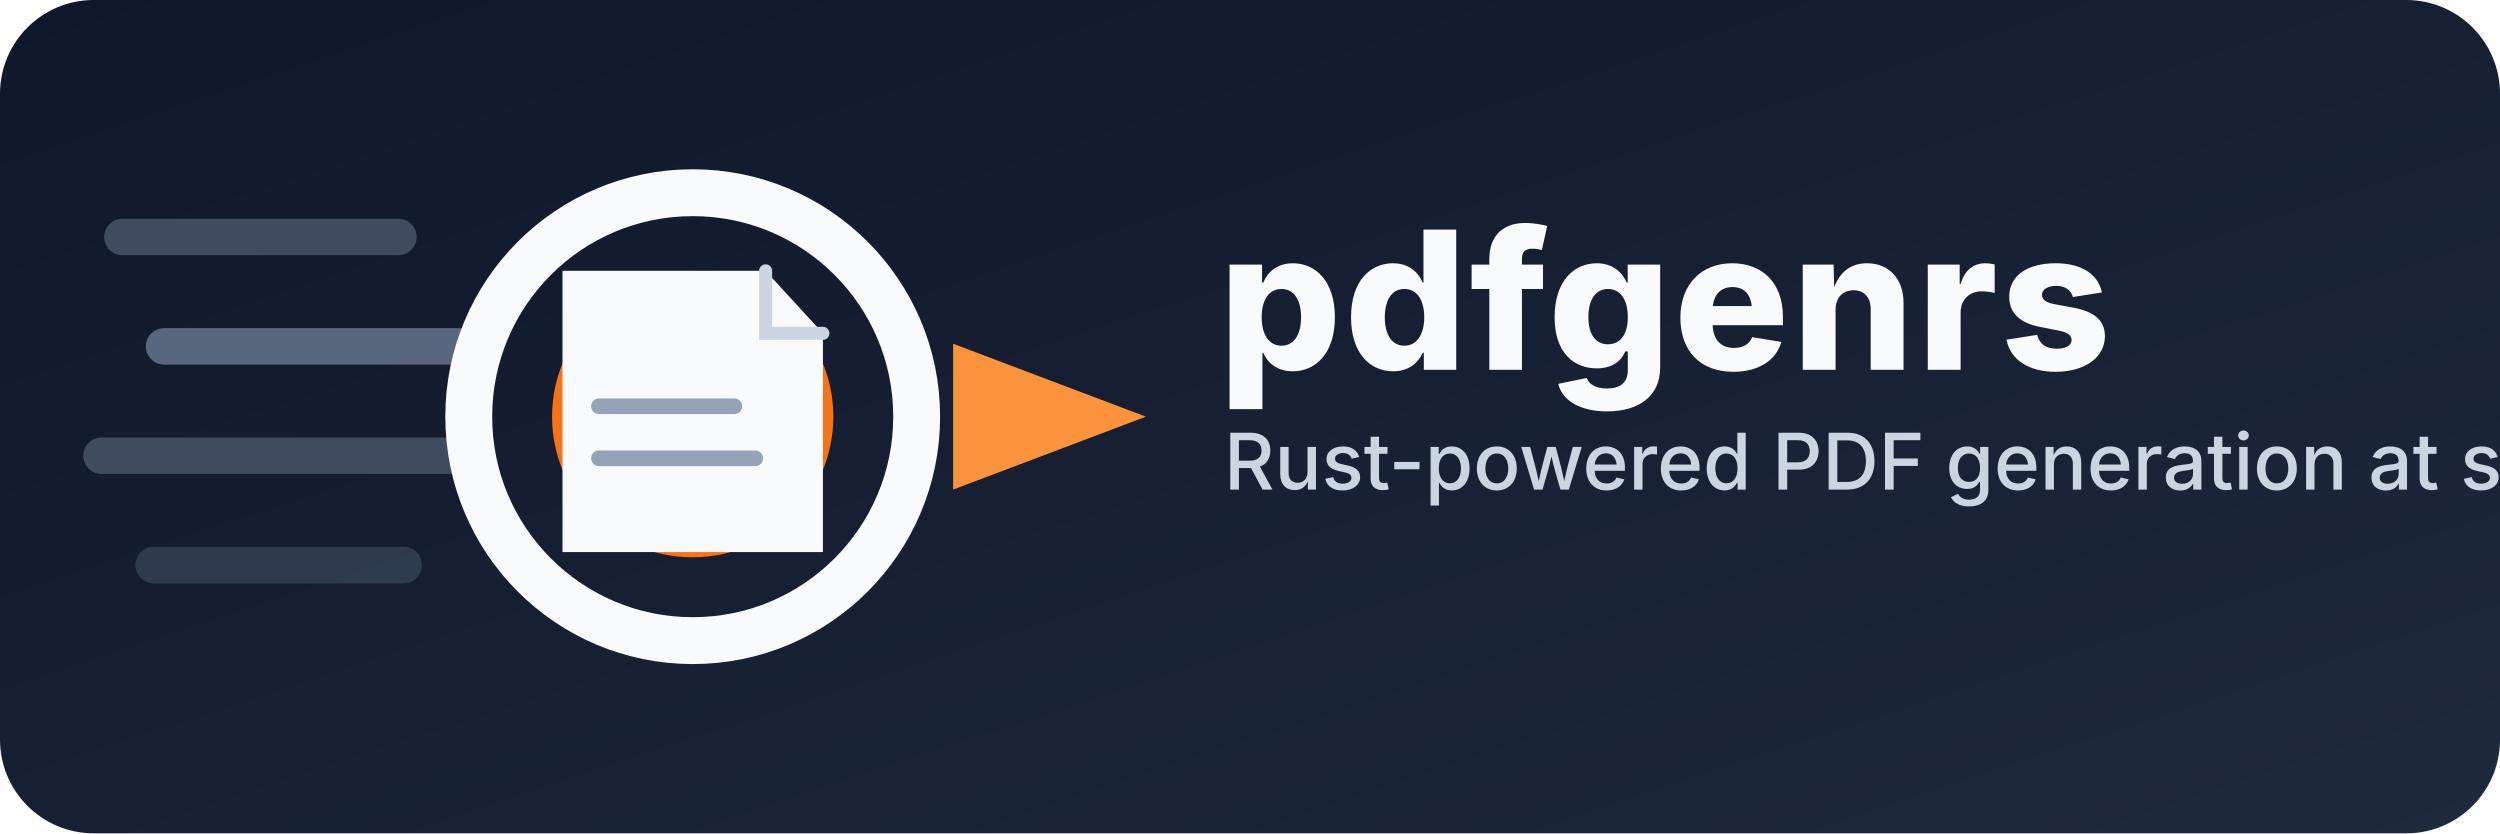
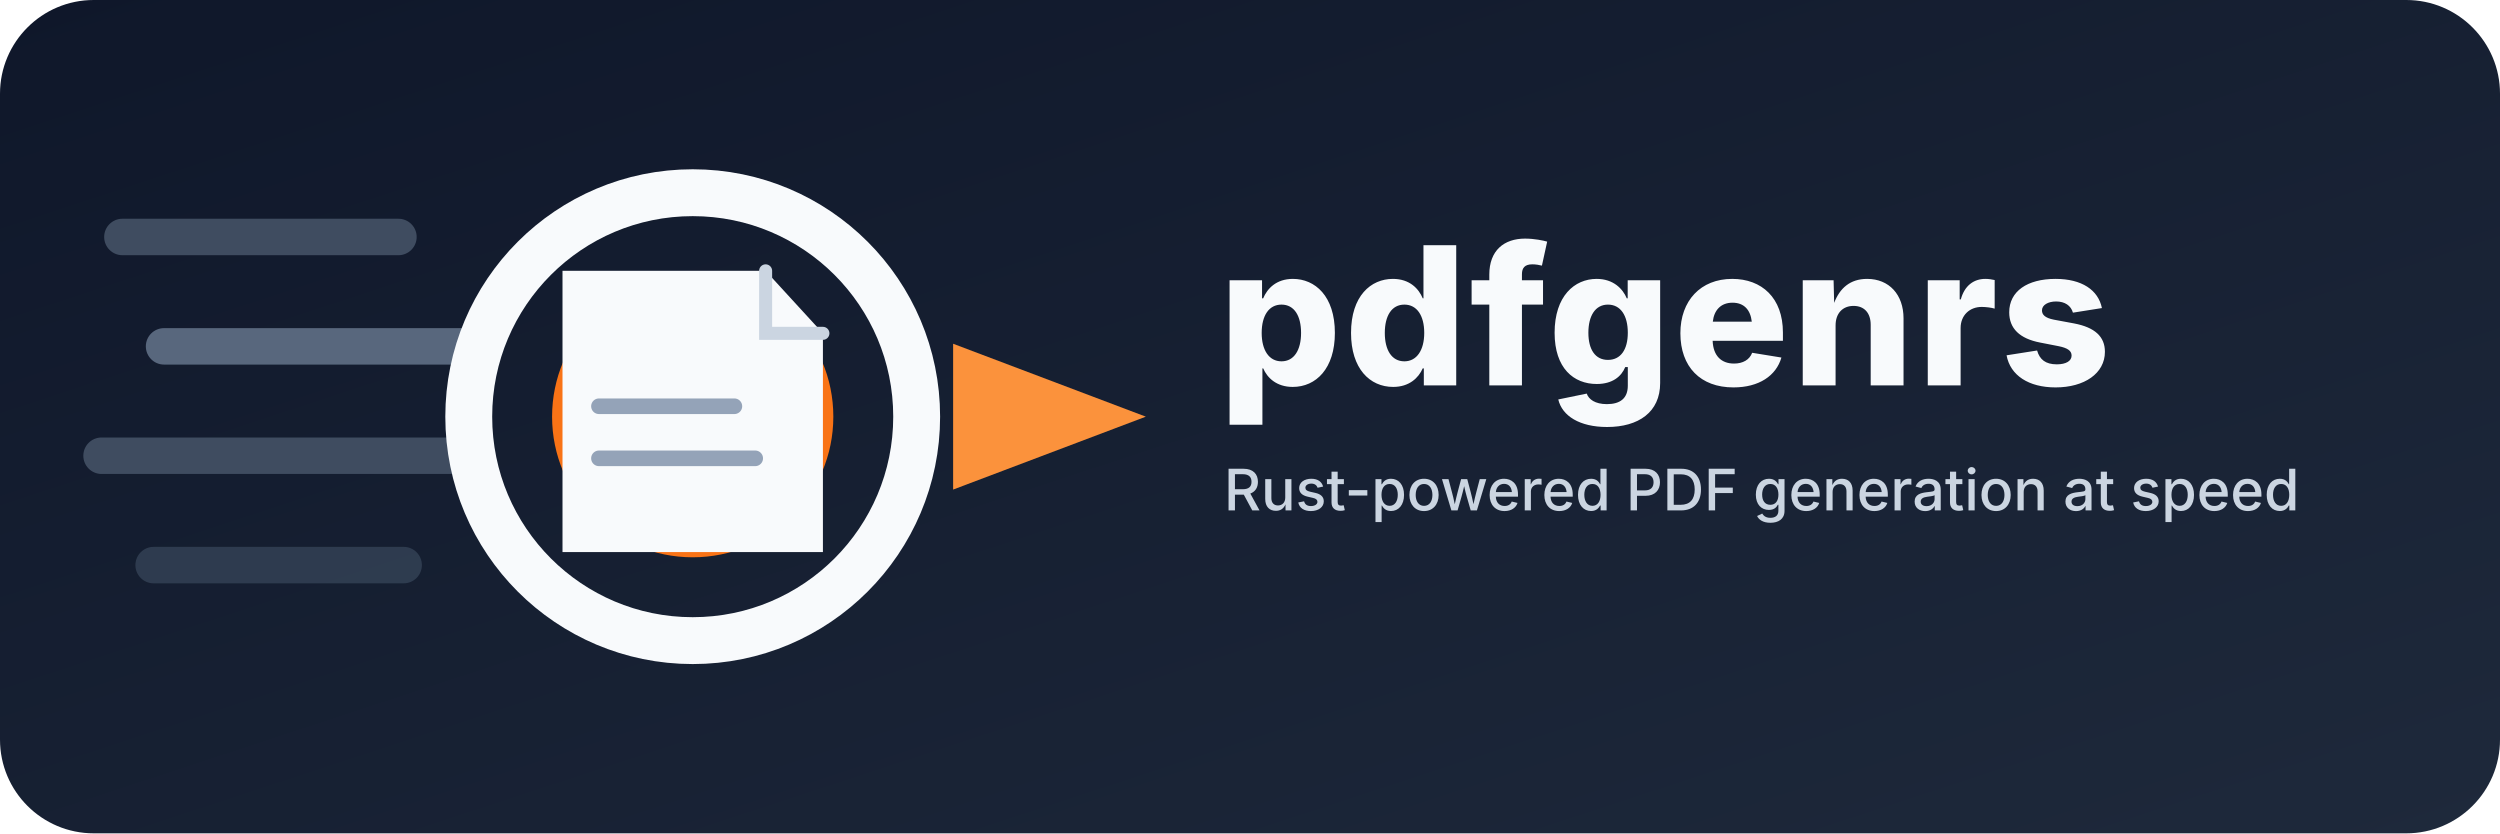
<svg xmlns="http://www.w3.org/2000/svg" width="960" height="320" viewBox="0 0 960 320" role="img" aria-labelledby="title desc">
  <defs>
    <linearGradient id="bg" x1="0%" y1="0%" x2="100%" y2="100%">
      <stop offset="0%" stop-color="#0f172a" />
      <stop offset="100%" stop-color="#1e293b" />
    </linearGradient>
    <linearGradient id="accent" x1="0%" y1="0%" x2="100%" y2="0%">
      <stop offset="0%" stop-color="#f97316" />
      <stop offset="100%" stop-color="#fb923c" />
    </linearGradient>
  </defs>
  <rect width="960" height="320" rx="36" fill="url(#bg)" />
  <g opacity="0.85">
    <rect x="40" y="84" width="120" height="14" rx="7" fill="#475569" />
    <rect x="56" y="126" width="136" height="14" rx="7" fill="#64748b" />
    <rect x="32" y="168" width="148" height="14" rx="7" fill="#475569" />
    <rect x="52" y="210" width="110" height="14" rx="7" fill="#334155" />
  </g>
  <circle cx="266" cy="160" r="86" fill="none" stroke="#f8fafc" stroke-width="18" />
  <circle cx="266" cy="160" r="54" fill="#f97316" />
  <path d="M238 104h56l22 24v84h-100v-108h22z" fill="#f8fafc" />
  <path d="M294 104v24h22" fill="none" stroke="#cbd5e1" stroke-width="5" stroke-linecap="round" />
  <path d="M230 156h52M230 176h60" stroke="#94a3b8" stroke-width="6" stroke-linecap="round" />
  <path d="M346 160h86" stroke="url(#accent)" stroke-width="10" stroke-linecap="round" />
  <path d="M366 132l74 28-74 28z" fill="#fb923c" />
  <g fill="#f8fafc" font-family="Inter, Segoe UI, Arial, sans-serif">
-     <text x="468" y="142" font-size="74" font-weight="800" letter-spacing="1">pdfgenrs</text>
-     <text x="470" y="188" font-size="30" font-weight="500" fill="#cbd5e1">Rust-powered PDF generation at speed</text>
+     <text x="468" y="148" font-size="74" font-weight="800" letter-spacing="1">pdfgenrs</text>
+     <text x="470" y="196" font-size="22" font-weight="500" fill="#cbd5e1">Rust-powered PDF generation at speed</text>
  </g>
</svg>
